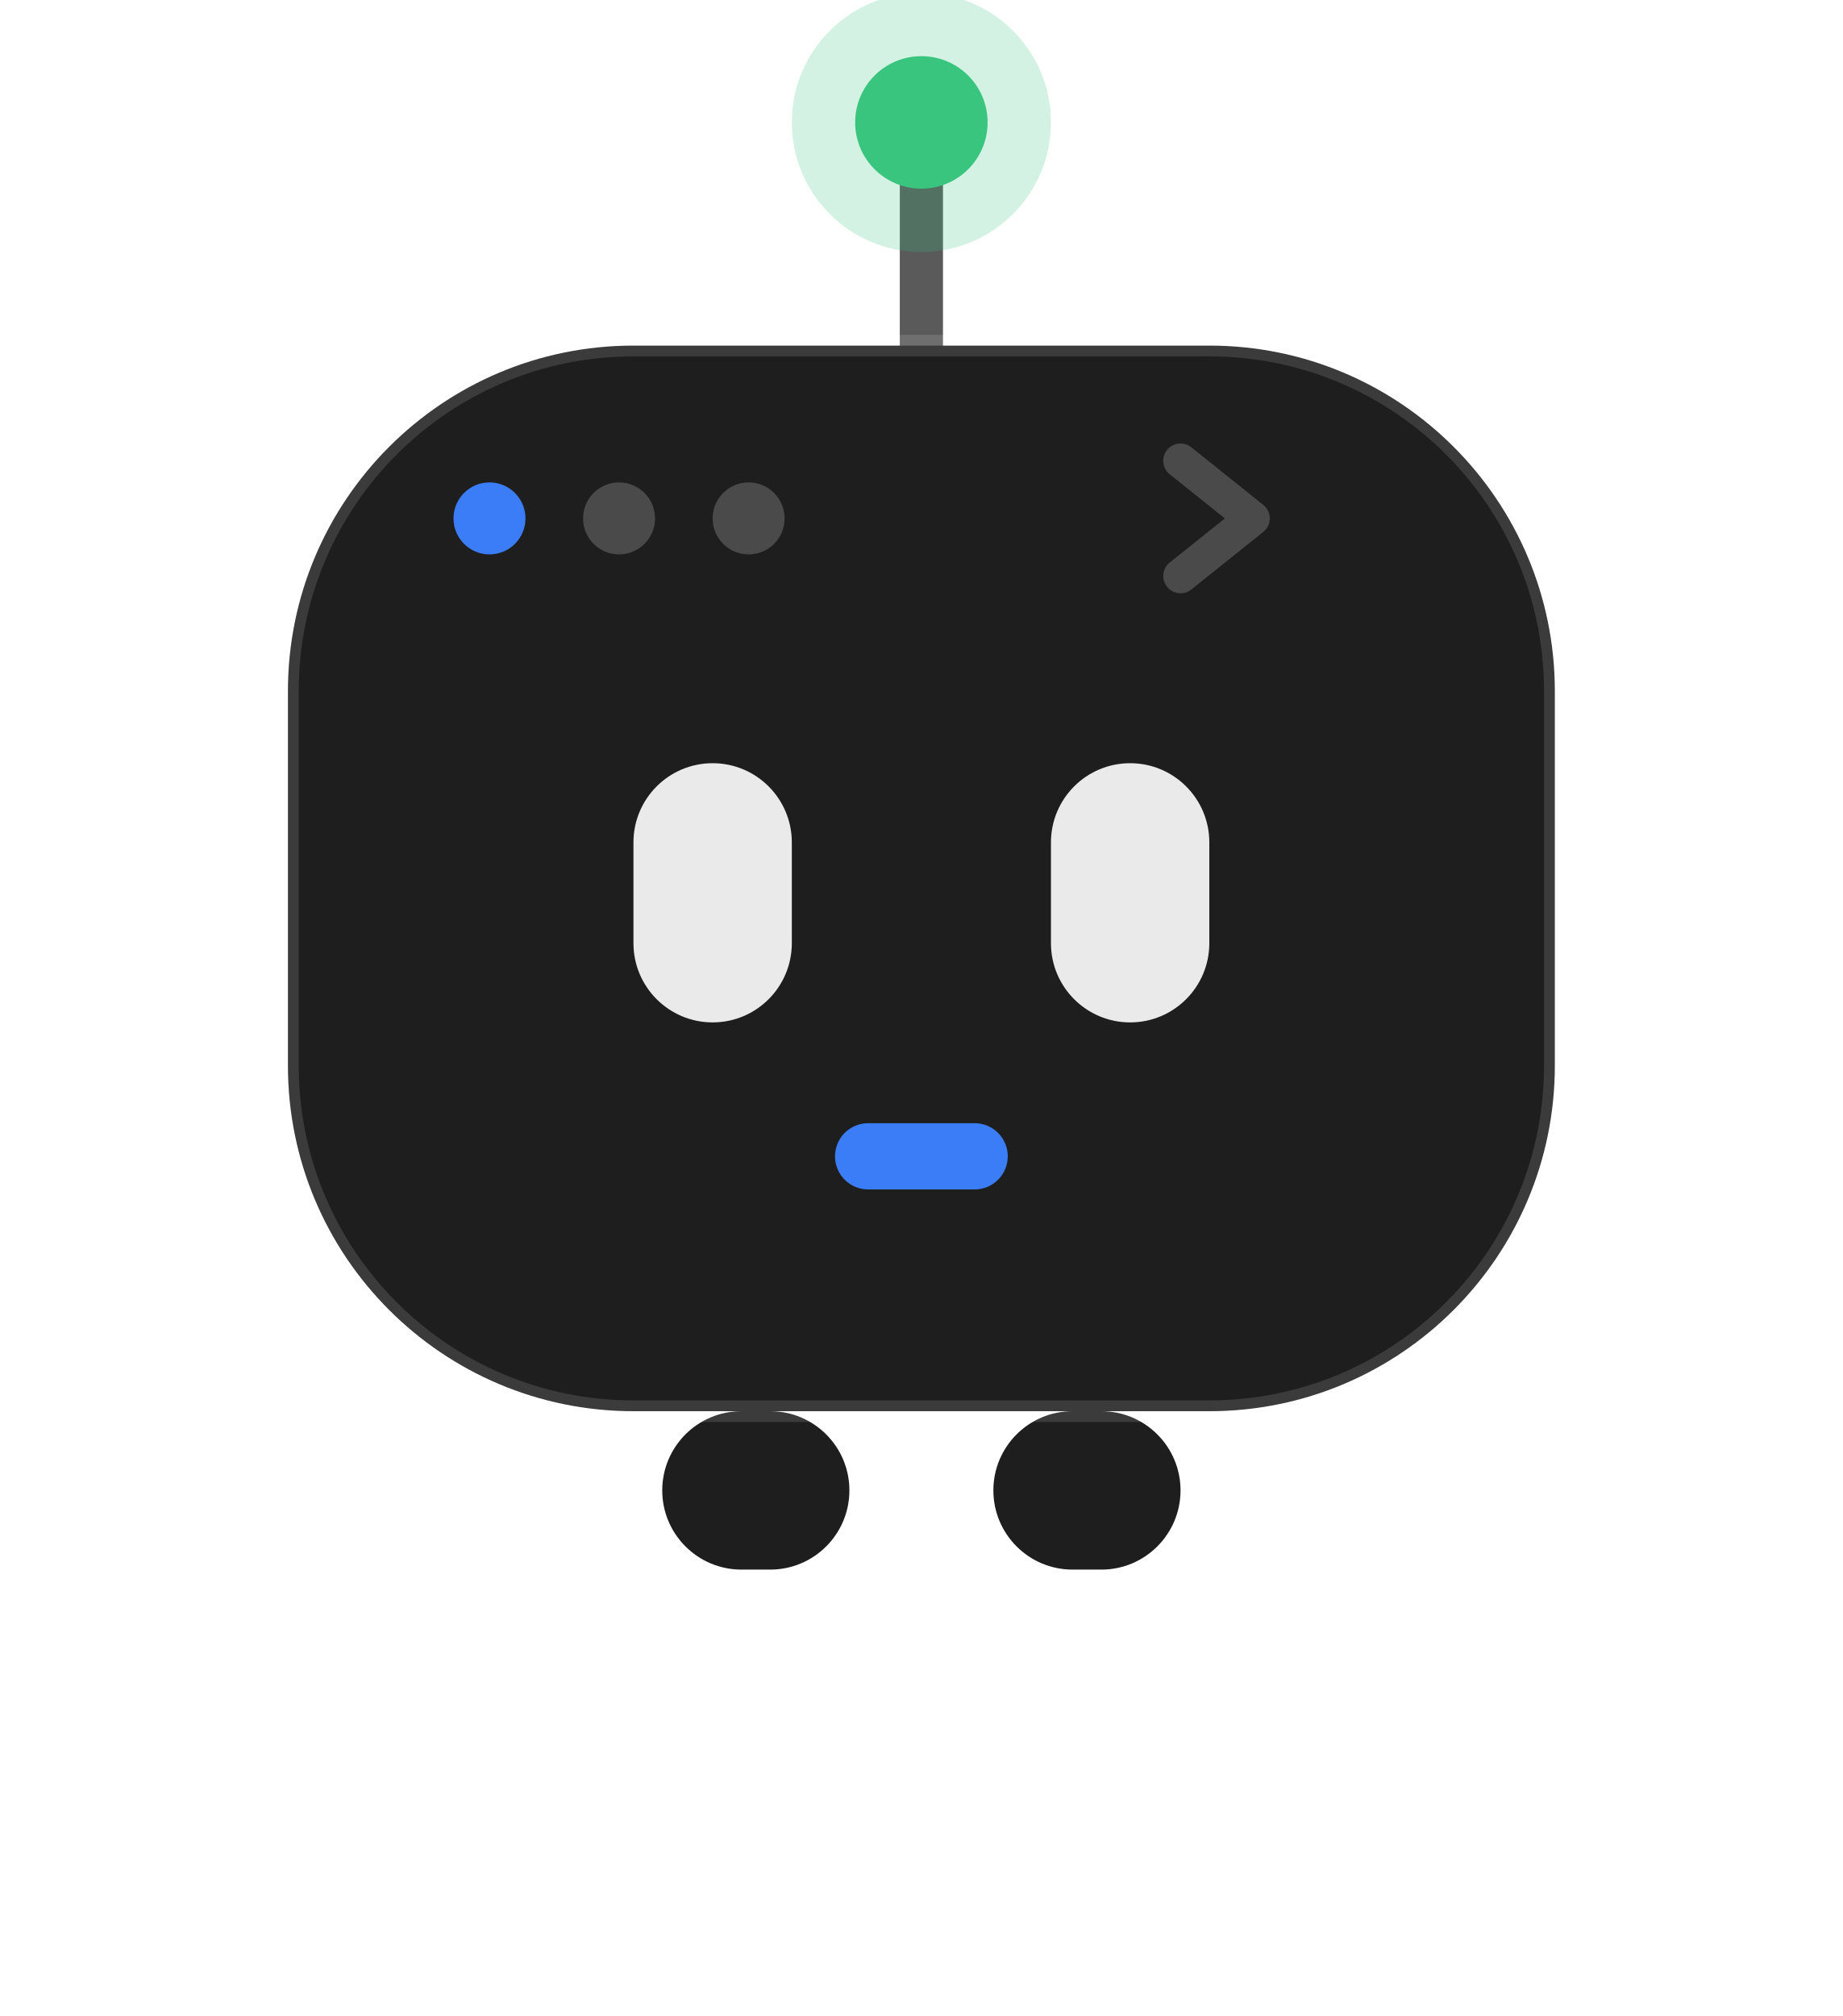
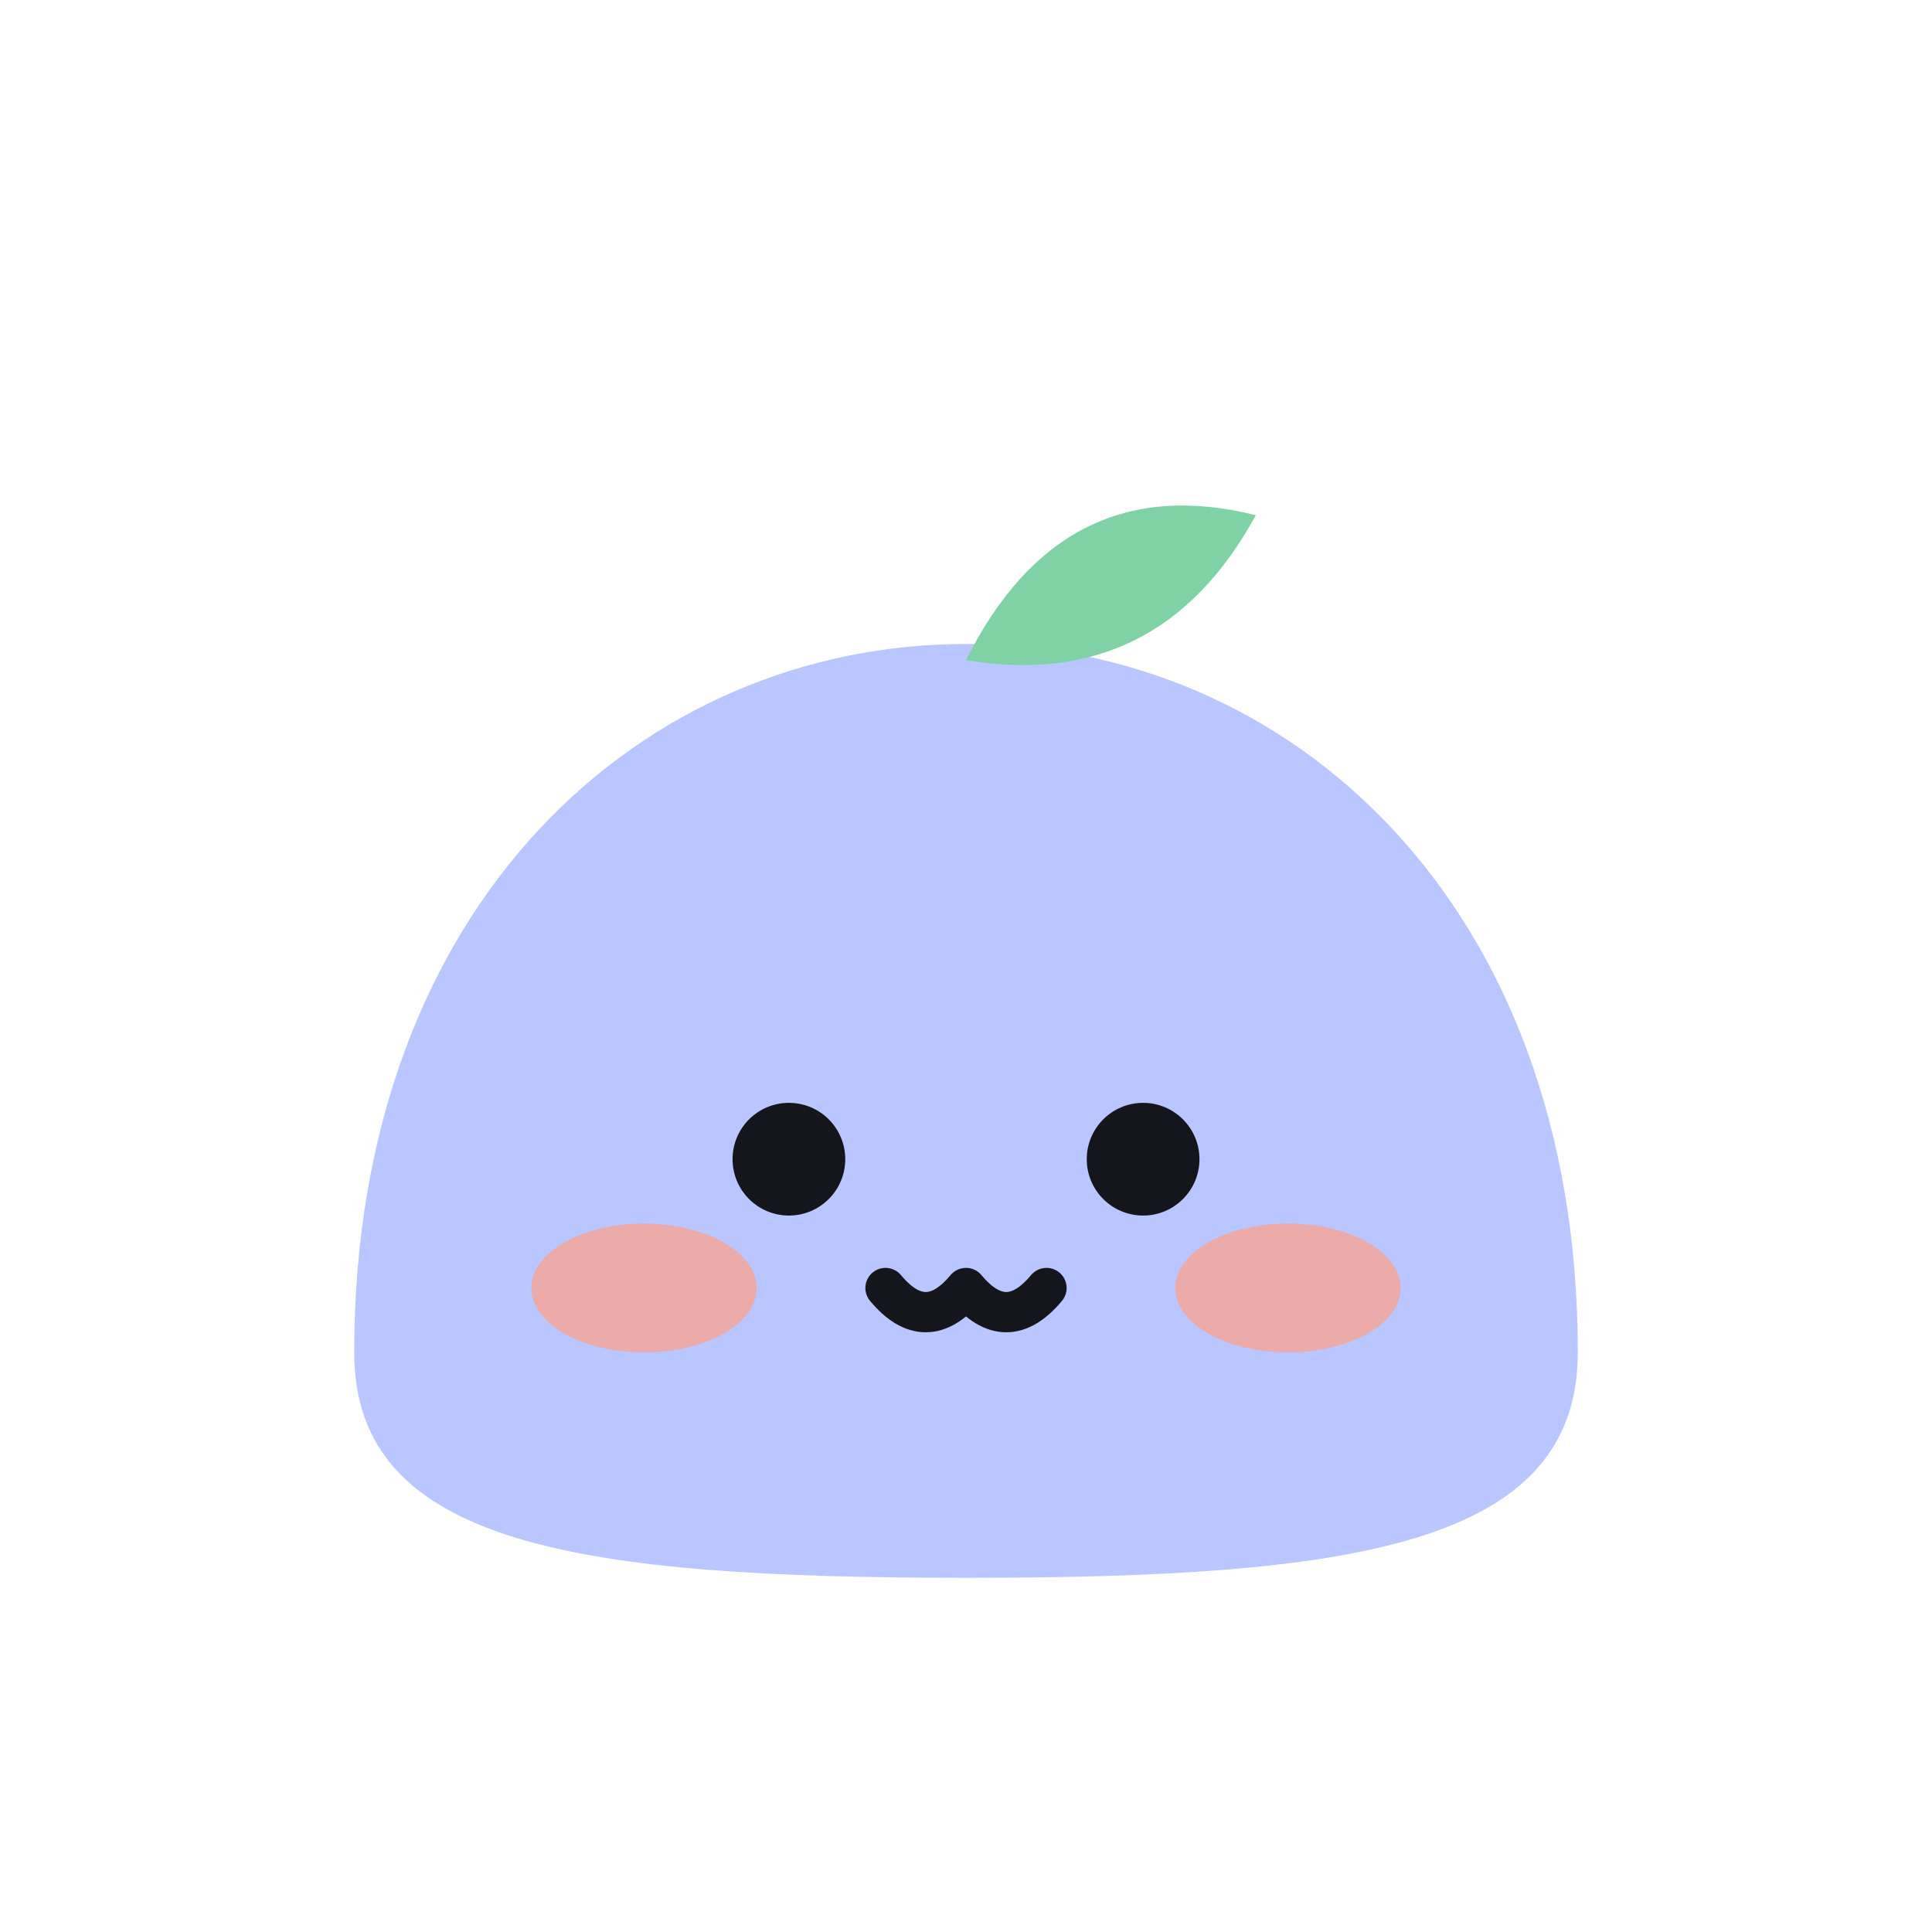
- <svg xmlns="http://www.w3.org/2000/svg" width="128" height="140" viewBox="0 0 128 140" style="opacity:1">
-   <line x1="64" y1="24" x2="64" y2="12" stroke="#5a5a5a" stroke-width="3" stroke-linecap="round" />
-   <circle cx="64" cy="8.5" r="9" fill="#39C57E" opacity="0.22" />
-   <circle cx="64" cy="8.5" r="4.6" fill="#39C57E" />
-   <rect x="46" y="98" width="13" height="11" rx="5.5" fill="#1E1E1E" />
-   <rect x="69" y="98" width="13" height="11" rx="5.5" fill="#1E1E1E" />
-   <rect x="20" y="24" width="88" height="74" rx="24" fill="#1E1E1E" stroke="rgba(255,255,255,0.13)" stroke-width="1.5" />
-   <circle cx="34" cy="36" r="2.5" fill="#3B7DF7" />
-   <circle cx="43" cy="36" r="2.5" fill="#4a4a4a" />
-   <circle cx="52" cy="36" r="2.5" fill="#4a4a4a" />
-   <path d="M82 32l5 4-5 4" fill="none" stroke="#4a4a4a" stroke-width="2.4" stroke-linecap="round" stroke-linejoin="round" />
-   <rect x="44" y="53" width="11" height="18" rx="5.5" fill="#EAEAEA" />
-   <rect x="73" y="53" width="11" height="18" rx="5.5" fill="#EAEAEA" />
-   <rect x="58" y="78" width="12" height="4.6" rx="2.3" fill="#3B7DF7" />
+ <svg xmlns="http://www.w3.org/2000/svg" width="120" height="120" viewBox="0 0 120 120" style="opacity:1">
+   <path d="M22 84 C22 56 40 40 60 40 C80 40 98 56 98 84 C98 96 84 98 60 98 C36 98 22 96 22 84 Z" fill="#B9C6FF" />
+   <path d="M60 41 q6 -12 18 -9 q-6 11 -18 9 Z" fill="#7FD1A6" />
+   <ellipse cx="40" cy="80" rx="7" ry="4" fill="#F2A7A0" opacity="0.9" />
+   <ellipse cx="80" cy="80" rx="7" ry="4" fill="#F2A7A0" opacity="0.9" />
+   <circle cx="49" cy="72" r="3.5" fill="#15161C" />
+   <circle cx="71" cy="72" r="3.5" fill="#15161C" />
+   <path d="M55 80 q2.5 3 5 0 q2.5 3 5 0" stroke="#15161C" stroke-width="2.5" fill="none" stroke-linecap="round" stroke-linejoin="round" />
</svg>
